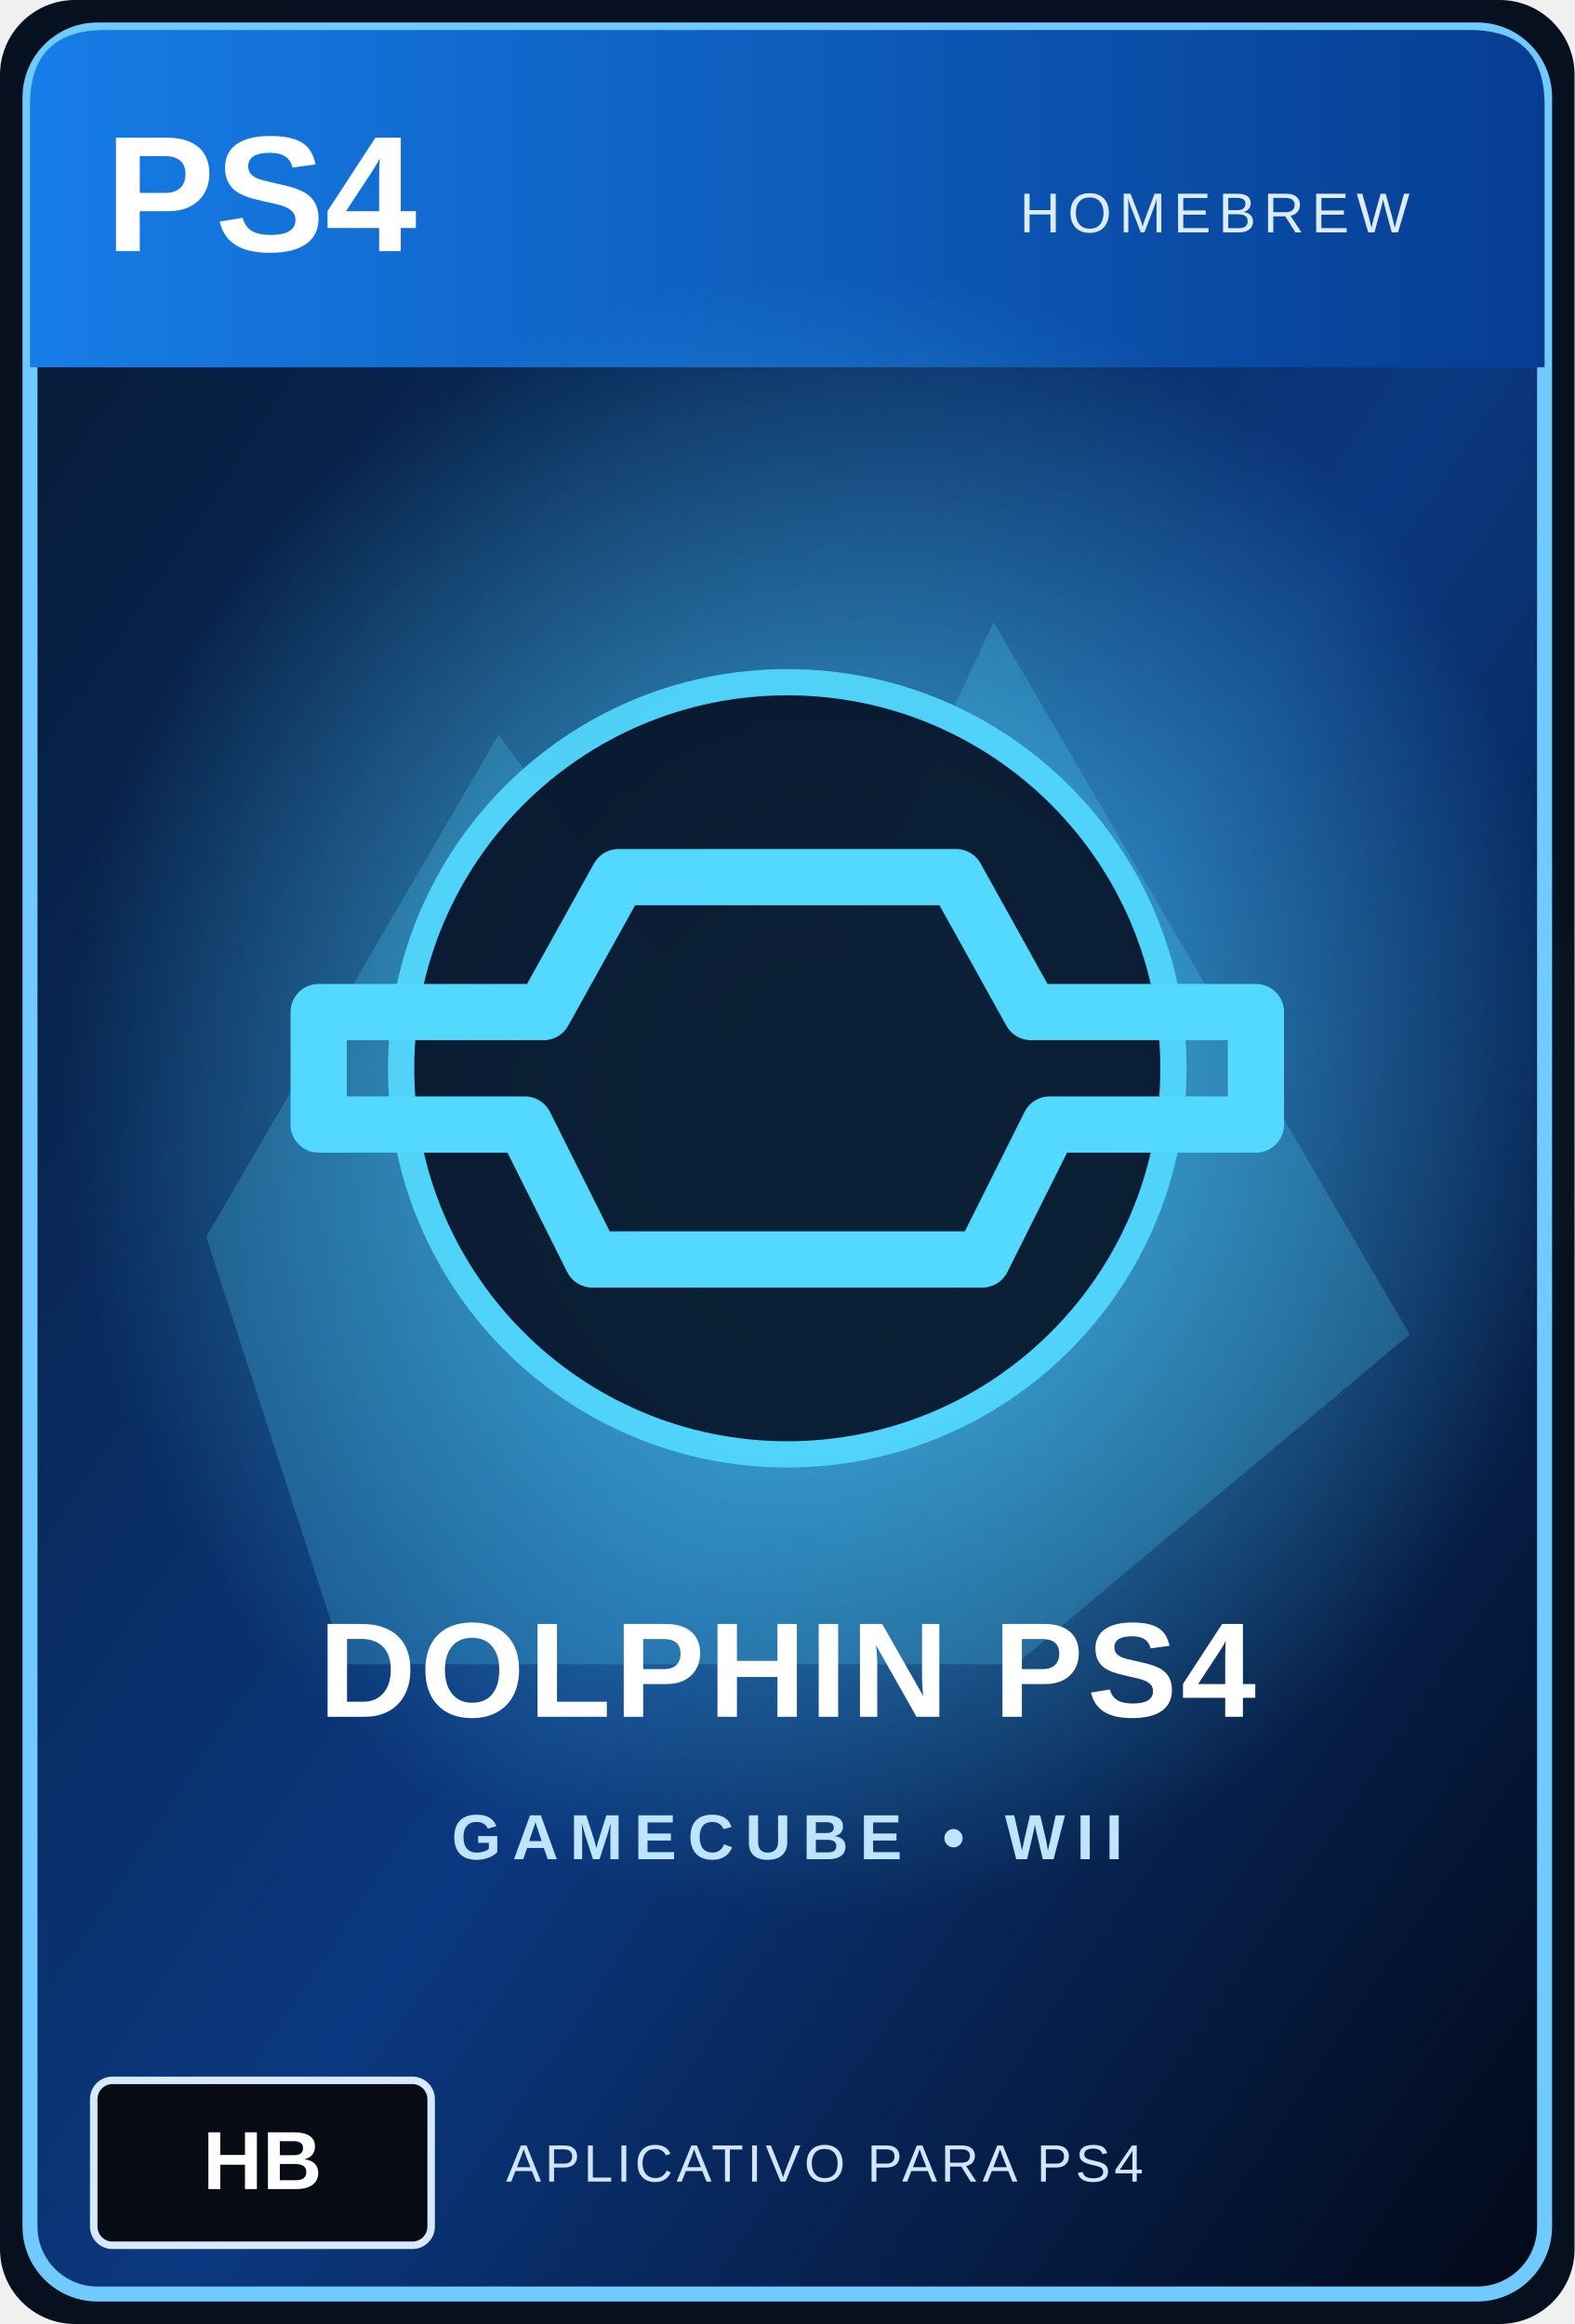
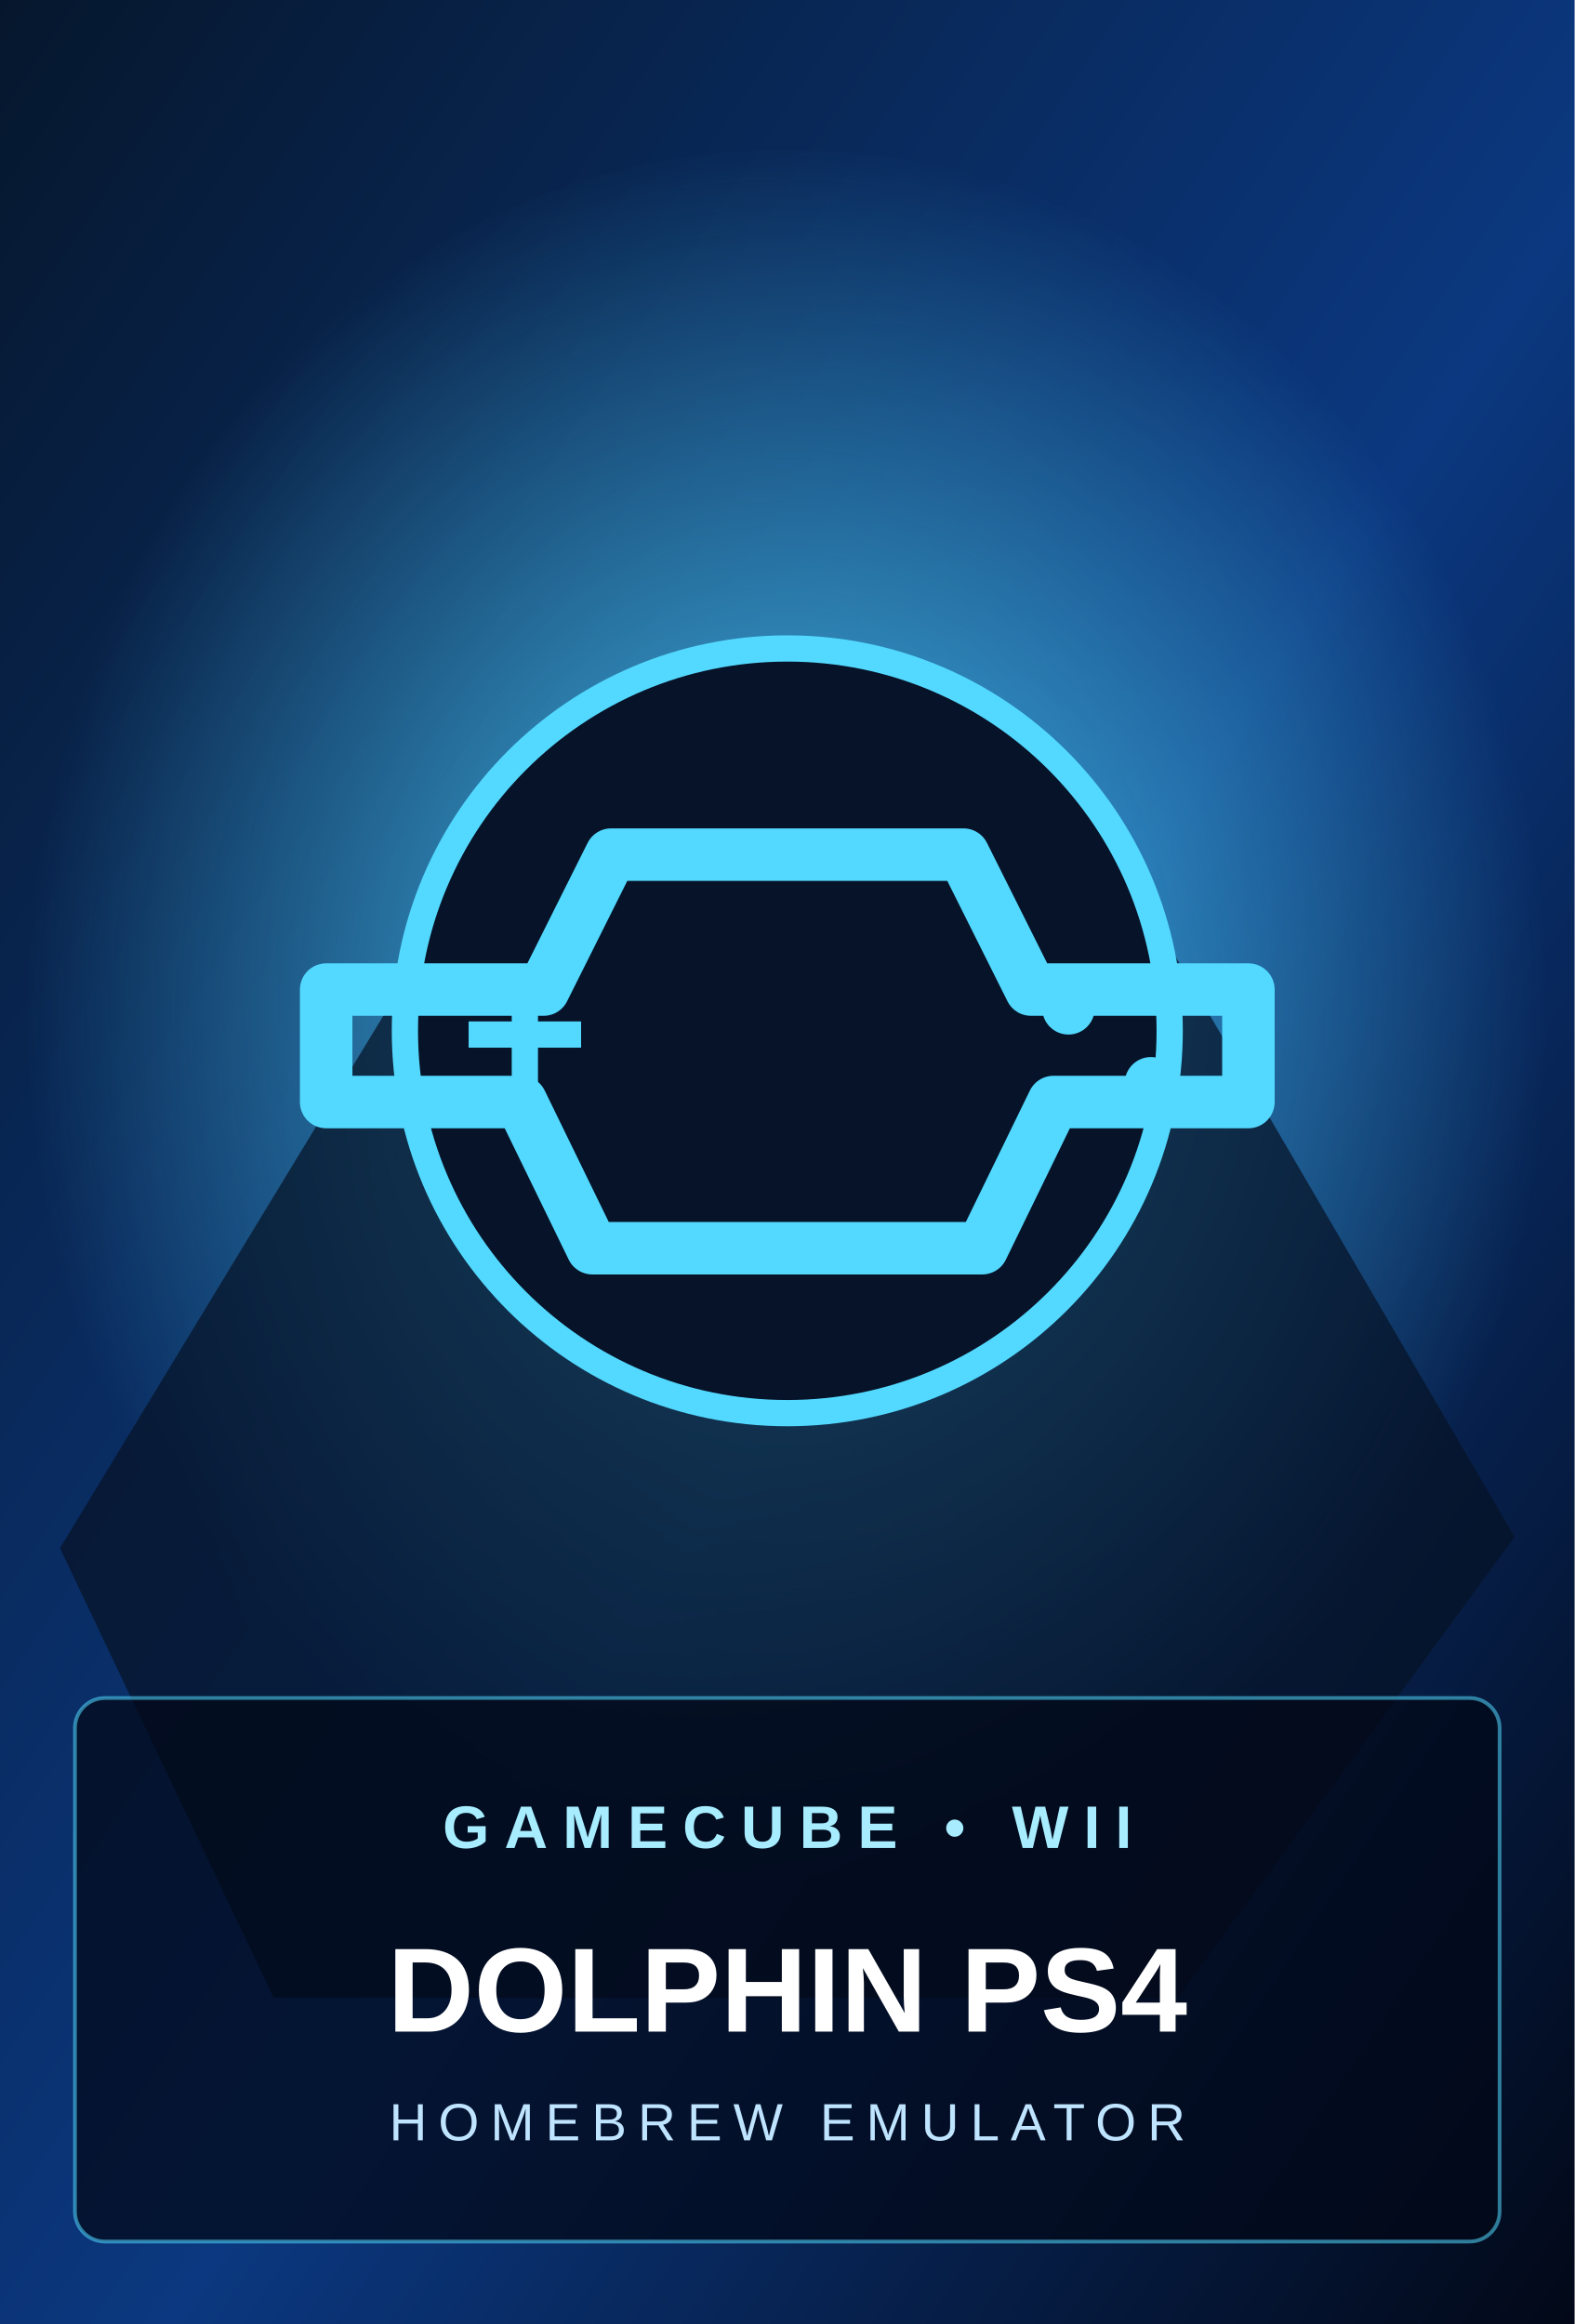
- <svg xmlns="http://www.w3.org/2000/svg" viewBox="0 0 420 620" role="img">
+ <svg xmlns="http://www.w3.org/2000/svg" viewBox="0 0 420 620">
  <defs>
-     <linearGradient id="bg" x2="1" y2="1">
+     <linearGradient id="g" x2="1" y2="1">
      <stop stop-color="#06172d" />
      <stop offset=".55" stop-color="#0b3880" />
      <stop offset="1" stop-color="#020817" />
    </linearGradient>
-     <radialGradient id="glow">
-       <stop stop-color="#53d9ff" stop-opacity=".8" />
+     <radialGradient id="r">
+       <stop stop-color="#53d9ff" stop-opacity=".85" />
      <stop offset="1" stop-color="#53d9ff" stop-opacity="0" />
    </radialGradient>
-     <linearGradient id="band" x2="1">
-       <stop stop-color="#167de8" />
-       <stop offset="1" stop-color="#063d91" />
-     </linearGradient>
  </defs>
-   <rect width="420" height="620" rx="20" fill="#07101e" />
-   <rect x="8" y="8" width="404" height="604" rx="18" fill="url(#bg)" stroke="#71caff" stroke-width="4" />
-   <path d="M8 28Q8 8 28 8h364q20 0 20 20v70H8Z" fill="url(#band)" />
-   <text x="28" y="67" fill="white" font-family="Arial,sans-serif" font-size="44" font-weight="700">PS4</text>
-   <text x="376" y="62" fill="#dcecff" font-family="Arial,sans-serif" font-size="15" text-anchor="end" letter-spacing="2">HOMEBREW</text>
-   <ellipse cx="220" cy="292" rx="205" ry="220" fill="url(#glow)" />
-   <path d="M55 330 133 196l72 99 60-129 111 190-105 88H92Z" fill="#53d9ff" opacity=".22" />
-   <circle cx="210" cy="285" r="103" fill="#071328" stroke="#53d9ff" stroke-width="7" opacity=".92" />
-   <path d="M85 270h60l20-36h90l20 36h60v30h-55l-18 36h-104l-18-36H85Z" fill="none" stroke="#53d9ff" stroke-width="15" stroke-linecap="round" stroke-linejoin="round" />
-   <text x="210" y="458" text-anchor="middle" fill="#fff" font-family="Arial,sans-serif" font-size="36" font-weight="900" letter-spacing="1">DOLPHIN PS4</text>
-   <text x="210" y="496" text-anchor="middle" fill="#bfe4ff" font-family="Arial,sans-serif" font-size="17" font-weight="700" letter-spacing="3">GAMECUBE  •  WII</text>
-   <rect x="25" y="555" width="90" height="44" rx="5" fill="#070b13" stroke="#d7e9ff" stroke-width="2" />
-   <text x="70" y="584" text-anchor="middle" fill="#fff" font-family="Arial,sans-serif" font-size="22" font-weight="900">HB</text>
-   <text x="135" y="582" fill="#d1e5ff" font-family="Arial,sans-serif" font-size="14" letter-spacing="1">APLICATIVO PARA PS4</text>
+   <rect width="420" height="620" fill="url(#g)" />
+   <ellipse cx="210" cy="270" rx="205" ry="230" fill="url(#r)" />
+   <path d="M16 413 115 250l95 105 76-147 118 202-90 123H73Z" fill="#061225" opacity=".72" />
+   <circle cx="210" cy="275" r="102" fill="#071328" stroke="#53d9ff" stroke-width="7" />
+   <path d="M87 264h58l18-36h94l18 36h58v30h-52l-19 39h-104l-19-39H87Z" fill="none" stroke="#53d9ff" stroke-width="14" stroke-linejoin="round" />
+   <circle cx="285" cy="269" r="7" fill="#53d9ff" />
+   <circle cx="307" cy="289" r="7" fill="#53d9ff" />
+   <path d="M125 276h30m-15-15v30" stroke="#53d9ff" stroke-width="7" />
+   <rect x="20" y="453" width="380" height="145" rx="8" fill="#020817" fill-opacity=".72" stroke="#53d9ff" stroke-opacity=".55" />
+   <text x="210" y="493" text-anchor="middle" fill="#a7edff" font-family="Arial,sans-serif" font-size="16" font-weight="700" letter-spacing="4">GAMECUBE  •  WII</text>
+   <text x="210" y="542" text-anchor="middle" fill="#fff" font-family="Arial,sans-serif" font-size="32" font-weight="900">DOLPHIN PS4</text>
+   <text x="210" y="571" text-anchor="middle" fill="#bfe4ff" font-family="Arial,sans-serif" font-size="14" letter-spacing="3">HOMEBREW EMULATOR</text>
</svg>
